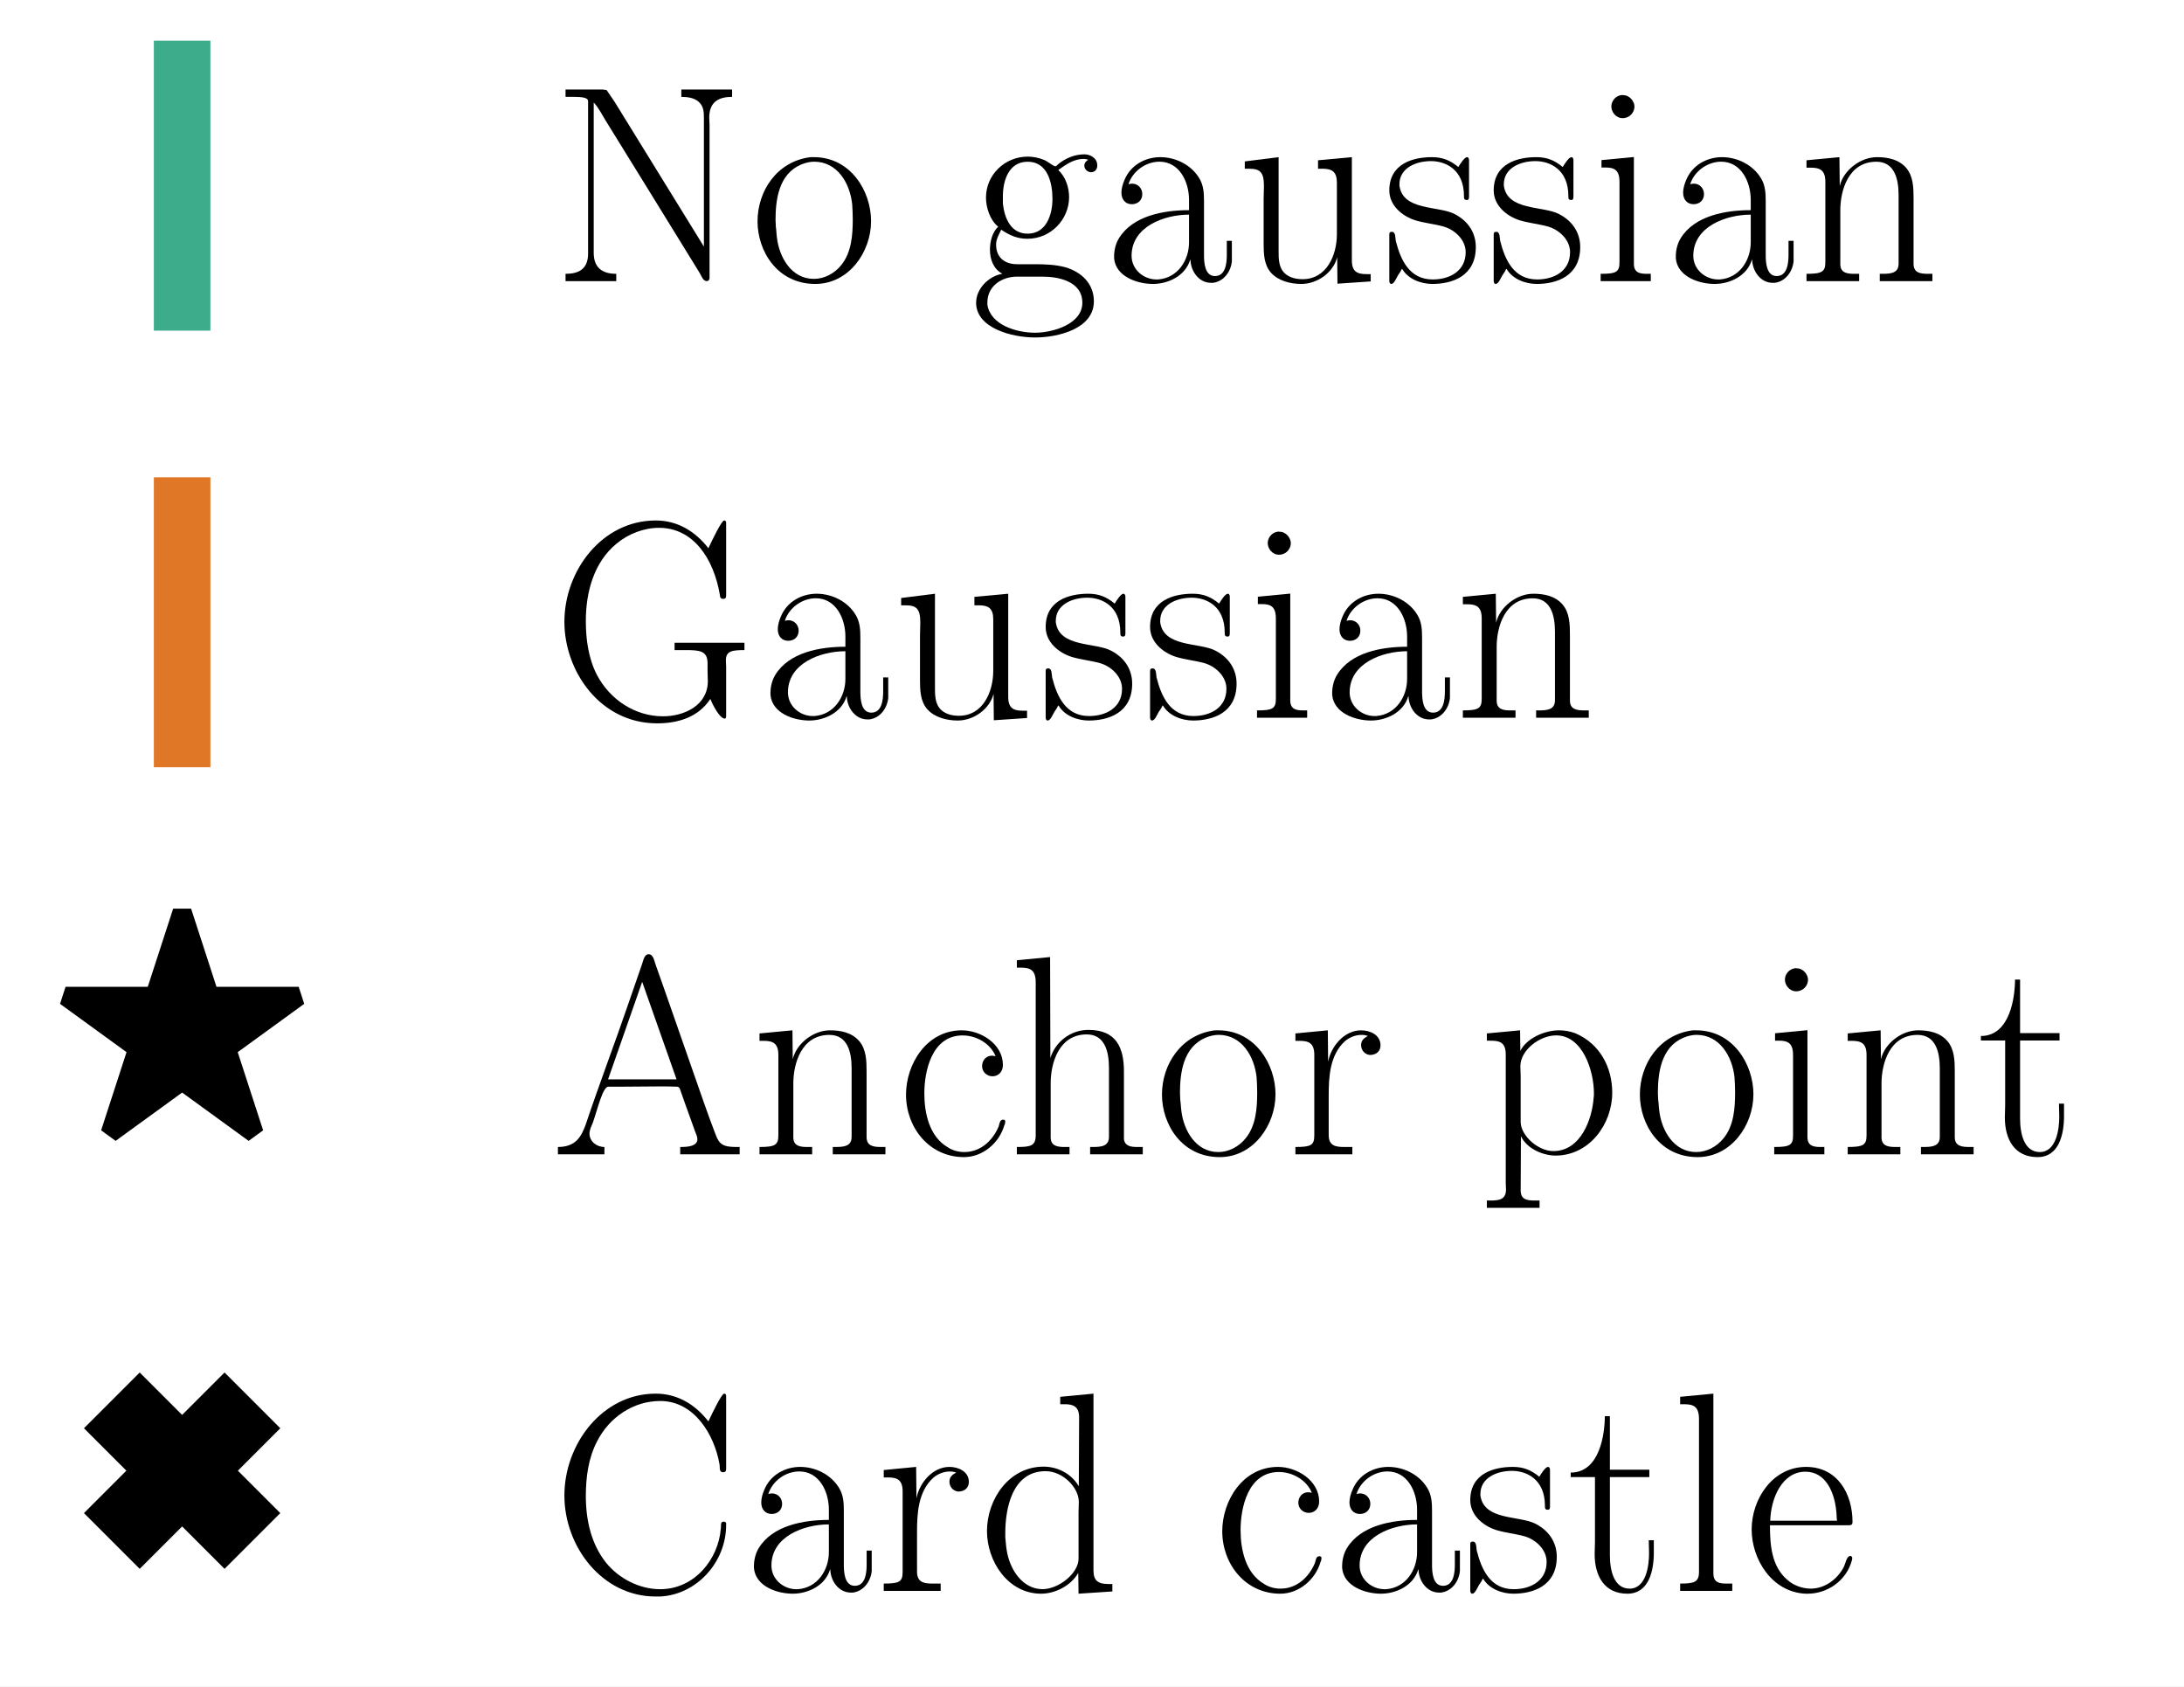
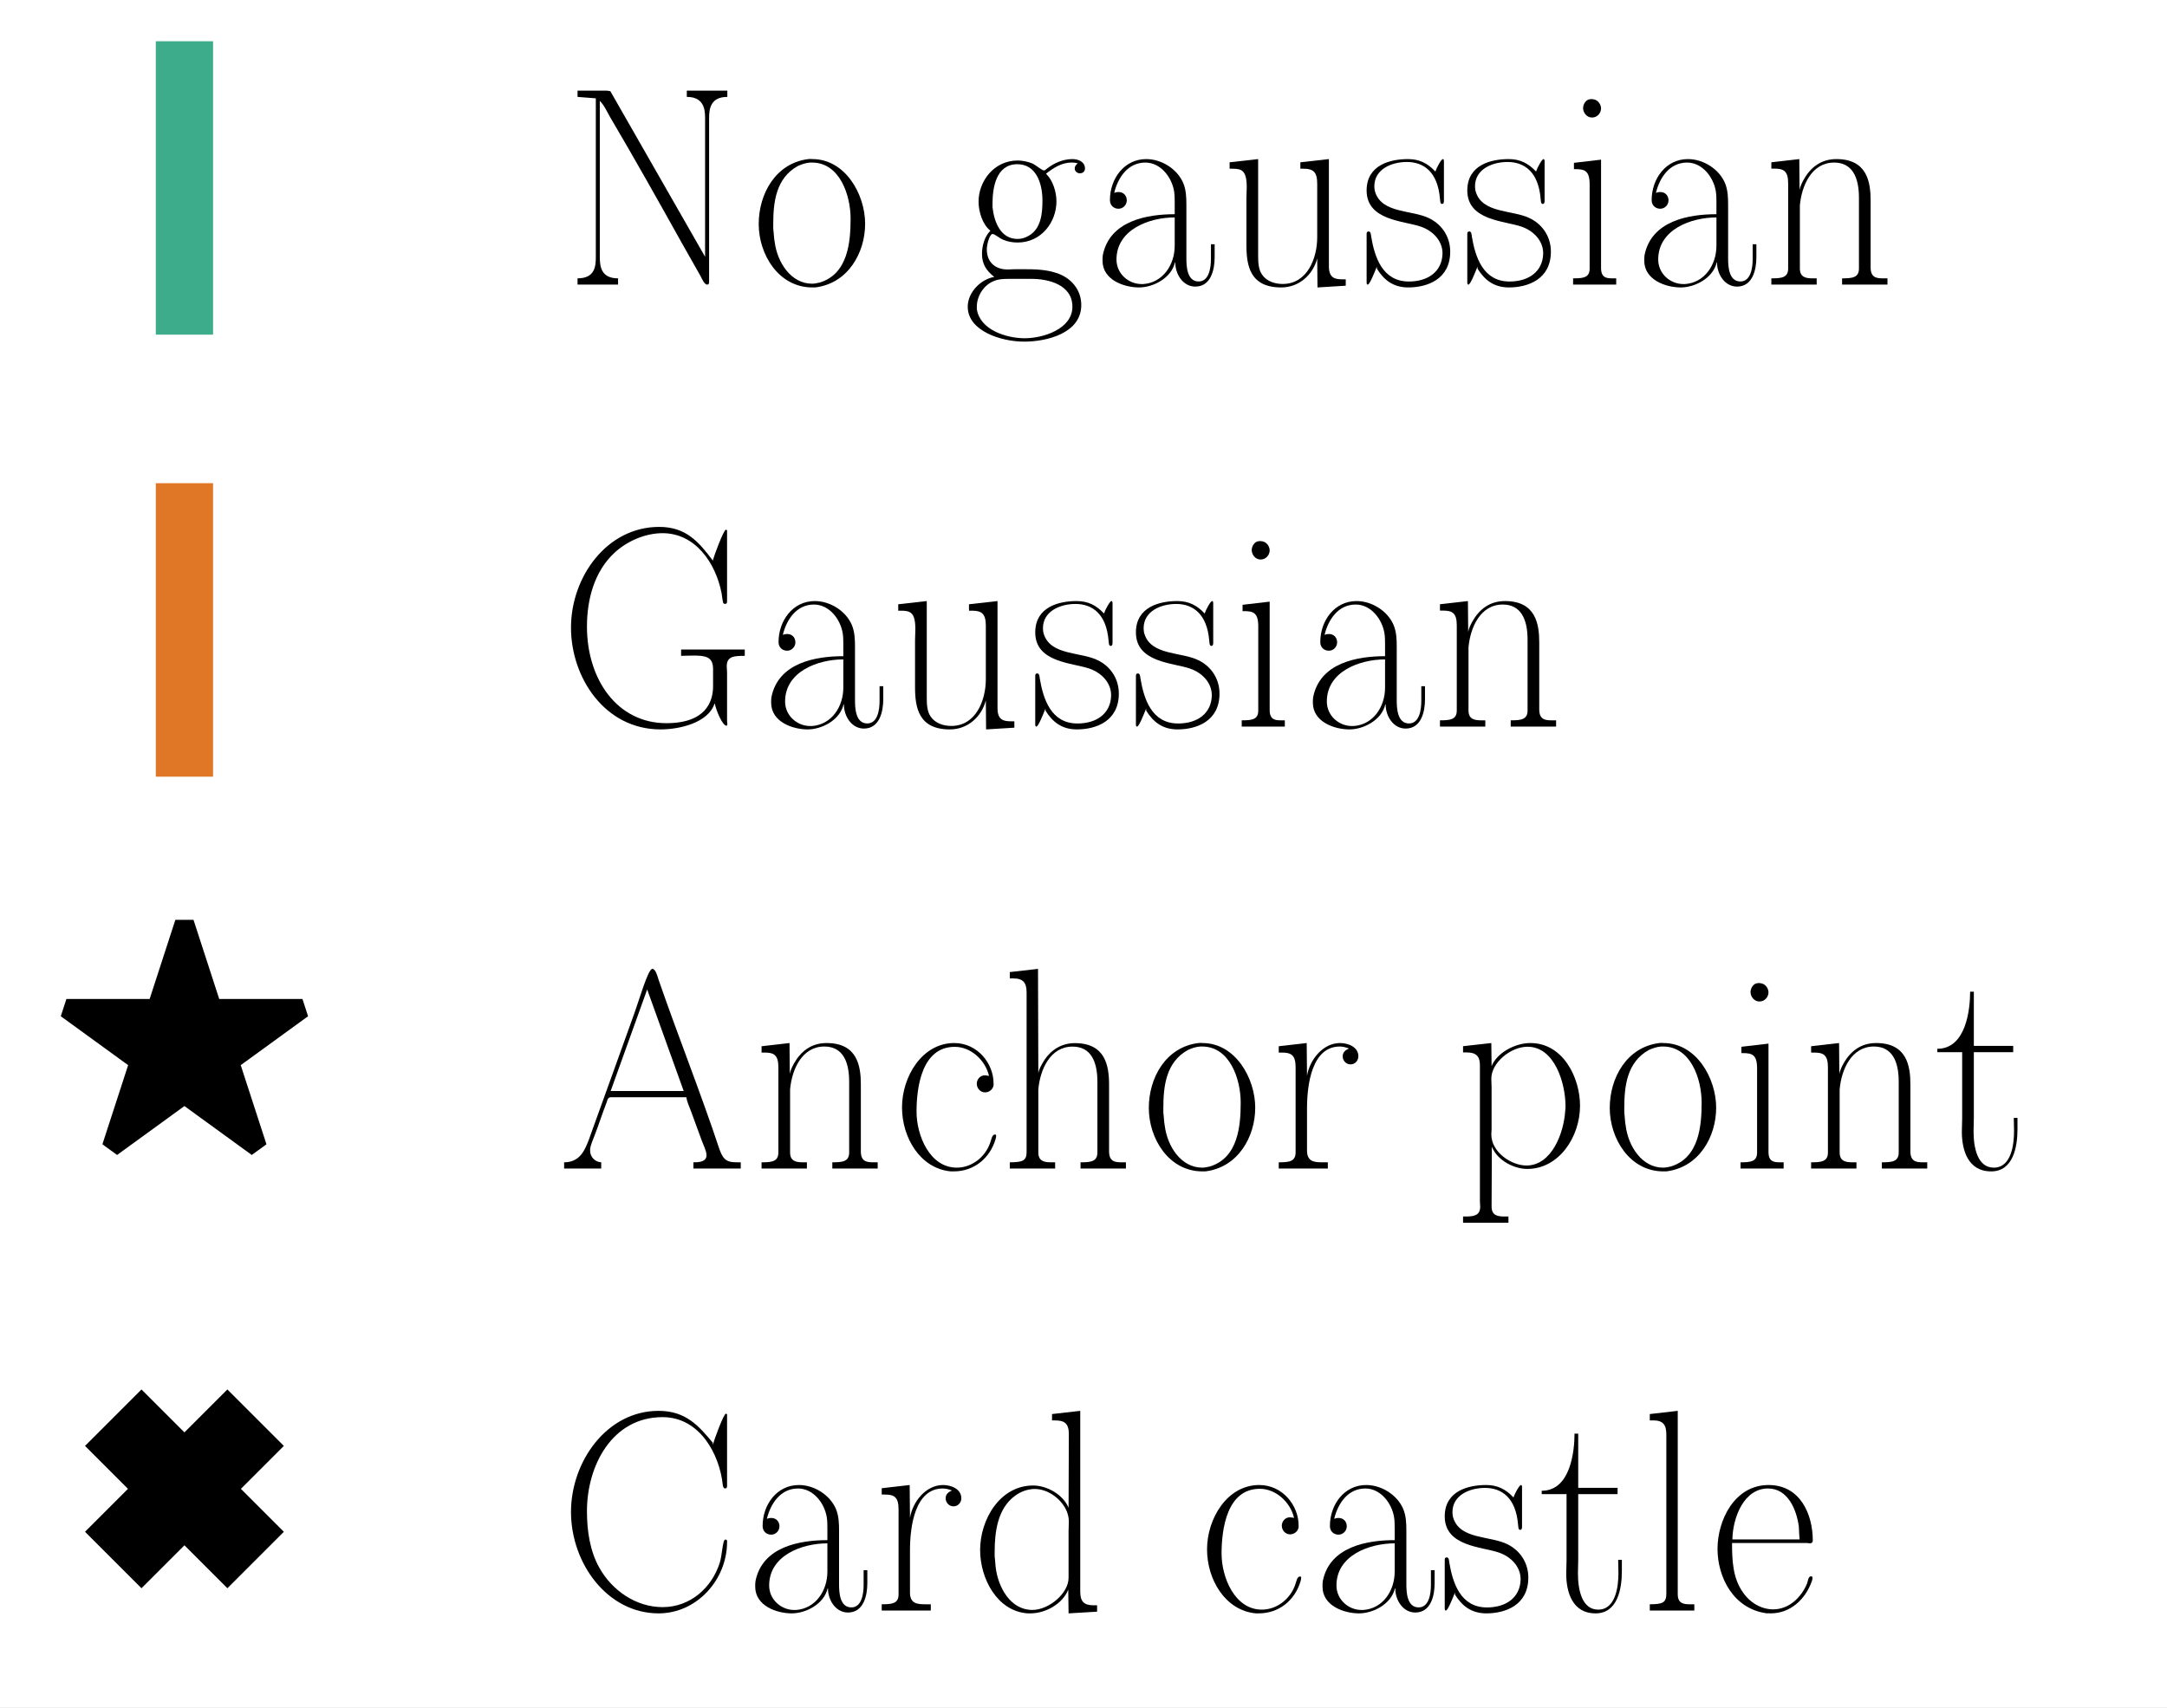
- <svg xmlns="http://www.w3.org/2000/svg" xmlns:xlink="http://www.w3.org/1999/xlink" width="115.838pt" height="89.44pt" viewBox="0 0 115.838 89.44" version="1.1">
+ <svg xmlns="http://www.w3.org/2000/svg" xmlns:xlink="http://www.w3.org/1999/xlink" width="113.502pt" height="89.443pt" viewBox="0 0 113.502 89.443" version="1.1">
  <defs>
    <style type="text/css">*{stroke-linejoin: round; stroke-linecap: butt}</style>
  </defs>
  <g id="figure_1">
    <g id="patch_1">
-       <path d="M 0 89.44  L 115.838 89.44  L 115.838 0  L 0 0  z " style="fill: #ffffff" />
+       <path d="M 0 89.443  L 113.502 89.443  L 113.502 0  L 0 0  z " style="fill: #ffffff" />
    </g>
    <g id="axes_1">
      <g id="legend_1">
        <g id="line2d_1">
          <path d="M 9.66 17.535  L 9.66 2.16  " style="fill: none; stroke: #1b9e77; stroke-opacity: 0.85; stroke-width: 3" />
        </g>
        <g id="text_1">
          <g transform="translate(29.16 14.91) scale(0.15 -0.15)">
            <defs>
-               <path id="SFRM1728-48" d="M 358 4352  L 358 4185  L 556 4185  C 716 4185 870 4172 870 4089  L 870 624  C 870 242 614 166 358 166  L 358 0  L 1510 0  L 1510 166  C 1184 166 998 312 998 644  L 998 4057  C 1107 3943 1184 3784 1267 3650  C 1984 2497 2688 1344 3405 185  C 3443 121 3481 0 3565 0  C 3609 0 3629 38 3629 76  L 3629 3542  C 3629 3599 3622 3656 3622 3714  C 3622 4102 3878 4185 4141 4185  L 4141 4352  L 2988 4352  L 2988 4185  C 3123 4185 3289 4166 3392 4064  C 3494 3968 3501 3841 3501 3707  L 3501 784  L 1478 4064  L 1292 4339  L 1203 4352  L 358 4352  z " transform="scale(0.015625)" />
-               <path id="SFRM1728-18a" d="M 1414 2816  C 646 2720 211 2041 211 1356  C 211 684 659 -64 1523 -64  C 2284 -64 2790 659 2790 1363  C 2790 2048 2323 2816 1491 2816  L 1414 2816  z M 627 1235  C 627 1286 620 1337 620 1388  C 620 1849 691 2432 1203 2649  C 1299 2688 1401 2713 1497 2713  C 2022 2713 2310 2227 2361 1747  C 2368 1638 2374 1523 2374 1408  C 2374 1056 2348 652 2112 364  C 1958 172 1728 51 1491 51  C 979 51 704 544 652 985  C 640 1068 640 1152 627 1235  z " transform="scale(0.015625)" />
-               <path id="SFRM1728-155" d="M 665 1239  L 665 1233  C 531 1110 480 892 480 712  C 480 493 563 275 755 172  L 755 166  C 441 108 166 -178 166 -491  C 166 -1070 985 -1280 1504 -1280  C 2028 -1280 2841 -1083 2841 -459  C 2841 -57 2560 204 2201 313  C 1964 377 1728 384 1484 384  L 1100 384  C 780 384 620 570 620 827  C 620 962 684 1052 736 1168  C 928 1040 1100 962 1331 962  C 1868 962 2278 1406 2278 1908  C 2278 2120 2201 2371 2035 2519  L 2035 2526  C 2214 2654 2387 2776 2611 2776  C 2643 2776 2675 2770 2713 2757  C 2668 2725 2624 2693 2624 2622  C 2624 2545 2694 2474 2777 2474  L 2784 2474  C 2880 2481 2918 2551 2918 2628  C 2918 2802 2752 2880 2624 2880  C 2406 2880 2188 2789 2028 2654  C 2009 2635 1990 2609 1964 2609  C 1920 2609 1804 2712 1715 2751  C 1593 2802 1465 2828 1337 2828  C 825 2828 390 2423 390 1895  C 390 1664 486 1381 665 1239  z M 422 -535  L 422 -484  C 422 -121 736 102 1100 102  L 1676 102  C 2016 102 2579 6 2579 -491  C 2579 -981 1900 -1172 1504 -1172  C 1094 -1172 492 -1000 422 -535  z M 774 1760  L 774 1927  C 774 2275 902 2712 1337 2712  C 1792 2712 1900 2230 1900 1869  C 1900 1509 1760 1078 1337 1078  C 960 1078 812 1419 774 1760  z " transform="scale(0.015625)" />
-               <path id="SFRM1728-77" d="M 620 2201  C 716 2502 1017 2713 1324 2713  C 1772 2713 1996 2265 1996 1843  L 1996 1612  C 1414 1612 716 1484 403 972  C 332 857 294 704 294 569  L 294 518  C 332 102 819 -64 1177 -64  C 1516 -64 1913 115 2022 486  L 2028 486  C 2035 224 2220 -39 2496 -39  L 2540 -39  C 2784 -7 2944 211 2969 448  L 2969 915  L 2854 915  L 2854 595  C 2854 396 2822 115 2585 115  C 2348 115 2336 435 2336 595  L 2336 1804  C 2336 1990 2329 2169 2233 2329  C 2054 2636 1696 2816 1344 2816  C 1011 2816 665 2643 524 2284  C 492 2208 460 2105 460 2009  C 460 1849 556 1747 697 1747  C 832 1747 934 1836 934 1977  C 934 2112 832 2214 704 2214  C 678 2214 646 2208 620 2201  z M 1996 1510  L 1996 883  C 1996 467 1734 70 1292 38  L 1254 38  C 966 38 691 262 691 576  C 691 1235 1427 1510 1996 1510  z " transform="scale(0.015625)" />
-               <path id="SFRM1728-1de" d="M 256 2719  L 256 2553  L 352 2553  C 595 2553 691 2483 691 2164  C 691 2062 684 1959 684 1864  L 684 855  C 684 625 691 370 851 191  C 1017 6 1292 -64 1542 -64  C 1900 -64 2265 191 2355 542  L 2361 -58  L 3116 -7  L 3116 159  L 3020 159  C 2816 159 2688 210 2688 472  L 2688 2816  L 1920 2745  L 1920 2553  L 2022 2553  C 2240 2553 2348 2483 2348 2234  L 2348 1066  C 2348 593 2118 44 1568 44  C 1401 44 1216 89 1113 236  C 1030 357 1024 517 1024 663  L 1024 2816  L 256 2719  z " transform="scale(0.015625)" />
-               <path id="SFRM1728-1bd" d="M 480 275  L 492 275  C 627 44 921 -64 1177 -64  C 1619 -64 2163 108 2163 774  C 2163 1056 2028 1344 1683 1523  C 1318 1715 505 1593 428 2169  L 428 2201  C 428 2560 787 2726 1145 2726  C 1472 2726 1894 2540 1894 1932  C 1894 1881 1894 1843 1958 1843  C 2003 1843 2009 1875 2009 1920  L 2009 2752  C 2009 2777 1996 2816 1964 2816  C 1907 2816 1811 2668 1766 2592  C 1580 2745 1408 2816 1164 2816  C 748 2816 198 2675 198 2060  C 198 1721 486 1478 787 1382  C 998 1318 1216 1299 1427 1241  C 1676 1171 1920 953 1932 678  L 1932 652  C 1932 243 1587 38 1184 38  C 652 38 454 486 345 915  C 332 985 345 1120 256 1120  C 204 1120 198 1094 198 1056  L 198 0  C 198 -26 211 -64 243 -64  C 307 -64 358 70 396 134  C 428 179 460 224 480 275  z " transform="scale(0.015625)" />
-               <path id="SFRM1728-16b" d="M 275 2749  L 275 2581  L 364 2581  C 569 2581 684 2523 684 2253  L 684 430  C 684 205 608 166 256 166  L 256 0  L 1395 0  L 1395 166  L 1305 166  C 1158 166 1011 185 1011 391  L 1011 2819  L 275 2749  z M 716 4224  C 576 4198 499 4075 499 3966  C 499 3843 601 3702 755 3702  C 915 3702 1024 3831 1024 3966  C 1024 4076 921 4224 768 4224  C 748 4230 729 4224 716 4224  z " transform="scale(0.015625)" />
-               <path id="SFRM1728-183" d="M 256 2745  L 256 2577  L 352 2577  C 563 2577 684 2520 684 2256  L 684 430  C 684 211 608 166 256 166  L 256 0  L 1452 0  L 1452 166  L 1337 166  C 1184 166 1024 185 1024 385  L 1024 1613  C 1024 2050 1203 2712 1843 2712  C 2252 2712 2348 2327 2348 1954  L 2348 397  C 2348 179 2169 166 1977 166  L 1920 166  L 1920 0  L 3116 0  L 3116 166  L 3014 166  C 2848 166 2688 185 2688 391  L 2688 1883  C 2688 2121 2681 2384 2521 2571  C 2355 2764 2105 2816 1856 2816  C 1484 2816 1094 2520 1011 2159  L 1004 2816  L 256 2745  z " transform="scale(0.015625)" />
+               <path id="SFRM3583-4e" d="M 467 4352  L 467 4211  L 877 4179  L 877 624  C 877 421 864 140 467 140  L 467 0  L 1376 0  L 1376 140  C 998 140 966 401 966 624  L 966 4122  C 1069 4020 1126 3880 1197 3759  C 1741 2835 2272 1892 2797 949  L 3219 204  C 3251 147 3309 0 3373 0  C 3418 0 3418 38 3418 64  L 3418 3739  C 3418 3943 3450 4211 3827 4211  L 3827 4352  L 2918 4352  L 2918 4211  C 3270 4211 3328 3975 3328 3752  L 3328 624  L 1203 4339  L 1126 4352  L 467 4352  z " transform="scale(0.015625)" />
+               <path id="SFRM3583-6f" d="M 1350 2816  C 614 2725 237 2032 237 1359  C 237 673 685 -64 1440 -64  L 1504 -64  C 2240 26 2624 712 2624 1366  C 2624 2021 2182 2816 1440 2816  C 1408 2822 1382 2816 1350 2816  z M 563 1256  L 563 1359  C 563 1845 621 2388 1114 2660  C 1197 2699 1293 2731 1389 2738  L 1434 2738  C 2054 2738 2298 2006 2298 1482  C 2298 971 2246 240 1606 46  C 1549 33 1491 20 1434 20  C 960 20 653 499 595 958  C 576 1055 576 1159 563 1256  z " transform="scale(0.015625)" />
+               <path id="SFRM3583-67" d="M 659 1211  L 659 1205  C 531 1077 474 867 474 689  C 474 460 570 313 749 172  C 448 121 154 -172 154 -497  C 154 -1038 896 -1280 1421 -1280  C 1933 -1280 2701 -1089 2701 -459  C 2701 -108 2464 160 2138 262  C 1907 339 1658 345 1414 345  L 1222 345  C 1165 345 1107 339 1050 339  C 742 339 582 530 582 791  C 582 905 646 1135 710 1135  L 717 1135  C 755 1135 870 1039 947 1007  C 1050 963 1158 944 1274 944  C 1805 944 2144 1402 2144 1867  C 2144 2077 2067 2332 1914 2484  L 1914 2491  C 2086 2625 2266 2739 2490 2739  C 2534 2739 2579 2733 2624 2720  C 2586 2695 2554 2656 2554 2605  C 2554 2542 2611 2497 2669 2497  C 2746 2497 2784 2548 2784 2605  C 2784 2758 2630 2816 2502 2816  C 2291 2816 2086 2726 1920 2593  C 1907 2580 1882 2561 1862 2561  C 1824 2561 1696 2669 1613 2714  C 1504 2758 1389 2784 1274 2784  C 742 2784 397 2319 397 1861  C 397 1644 480 1357 659 1211  z M 358 -548  L 358 -497  C 358 -261 506 -25 717 70  C 826 121 941 128 1062 128  L 1594 128  C 1958 128 2502 0 2502 -497  C 2502 -994 1850 -1204 1434 -1204  C 1005 -1204 422 -1007 358 -548  z M 710 1733  L 710 1816  C 710 2166 787 2701 1267 2701  C 1683 2701 1830 2281 1830 1886  C 1830 1612 1805 1256 1523 1096  C 1446 1049 1357 1024 1274 1024  C 896 1024 749 1392 710 1735  L 710 1733  z " transform="scale(0.015625)" />
+               <path id="SFRM3583-61" d="M 576 2058  C 659 2401 883 2738 1274 2738  C 1619 2738 1869 2408 1920 2090  C 1933 2006 1933 1915 1933 1831  L 1933 1579  C 1318 1579 474 1436 320 659  C 314 620 314 575 314 536  C 314 102 800 -64 1133 -64  C 1446 -64 1856 141 1939 497  L 1946 497  C 1946 225 2125 -45 2394 -45  C 2746 -45 2829 335 2829 614  L 2829 905  L 2746 905  L 2746 575  C 2746 368 2701 70 2470 70  C 2208 70 2195 413 2195 588  L 2195 1792  C 2195 1954 2189 2123 2125 2278  C 1990 2595 1638 2816 1293 2816  C 800 2816 480 2375 480 1896  C 480 1773 570 1702 672 1702  C 774 1702 858 1786 858 1890  C 858 1987 794 2077 672 2077  C 640 2077 608 2071 576 2058  z M 1933 1507  L 1933 873  C 1933 445 1670 44 1229 12  L 1190 12  C 896 12 627 245 627 562  C 627 1236 1363 1507 1933 1507  z " transform="scale(0.015625)" />
+               <path id="SFRM3583-75" d="M 301 2744  L 301 2600  L 358 2600  C 570 2600 685 2568 685 2183  C 685 2099 678 2014 678 1929  L 678 887  C 678 418 762 -64 1459 -64  C 1856 -64 2170 216 2266 587  L 2272 -64  L 2906 -25  L 2906 118  L 2842 118  C 2675 118 2528 137 2528 411  L 2528 2816  L 1888 2744  L 1888 2600  L 1958 2600  C 2176 2600 2266 2529 2266 2262  L 2266 1063  C 2266 587 2042 14 1491 14  C 1318 14 1133 72 1030 222  C 947 339 941 502 941 652  L 941 2816  L 301 2744  z " transform="scale(0.015625)" />
+               <path id="SFRM3583-73" d="M 422 357  C 576 111 781 -64 1126 -64  C 1549 -64 2067 117 2067 740  C 2067 1051 1901 1337 1600 1486  C 1216 1680 538 1590 384 2076  C 371 2115 365 2160 365 2206  C 365 2588 749 2751 1094 2751  C 1466 2751 1786 2537 1837 1927  C 1843 1894 1837 1810 1882 1810  C 1920 1810 1926 1842 1926 1881  L 1926 2757  C 1926 2783 1926 2816 1901 2816  C 1869 2816 1766 2634 1734 2537  C 1562 2721 1376 2816 1120 2816  C 730 2816 192 2689 192 2112  C 192 1433 1030 1433 1408 1300  C 1670 1211 1894 989 1894 704  L 1894 691  C 1882 291 1568 69 1139 69  C 544 69 371 621 294 1078  C 288 1116 288 1192 237 1192  C 198 1192 192 1167 192 1135  L 192 50  C 192 31 192 6 211 0  L 218 0  C 262 0 371 279 422 405  L 422 357  z " transform="scale(0.015625)" />
+               <path id="SFRM3583-69" d="M 326 2732  L 326 2590  L 358 2590  C 563 2590 678 2558 678 2250  L 678 359  C 678 153 531 140 307 140  L 307 0  L 1274 0  L 1274 140  L 1190 140  C 1056 140 934 153 934 372  L 934 2803  L 326 2732  z M 698 4160  C 595 4160 531 4044 531 3960  C 531 3864 608 3748 730 3748  C 858 3748 934 3857 934 3954  C 934 4044 858 4160 736 4160  C 723 4166 710 4160 698 4160  z " transform="scale(0.015625)" />
+               <path id="SFRM3583-6e" d="M 301 2744  L 301 2602  L 365 2602  C 570 2602 678 2557 678 2273  L 678 360  C 678 153 525 140 301 140  L 301 0  L 1318 0  L 1318 140  L 1229 140  C 1082 140 941 160 941 360  L 941 1775  C 979 2215 1203 2738 1709 2738  C 2112 2738 2266 2415 2266 1950  L 2266 360  C 2266 153 2112 140 1888 140  L 1888 0  L 2906 0  L 2906 140  L 2803 140  C 2656 140 2528 160 2528 386  L 2528 1885  C 2528 2299 2451 2816 1760 2816  C 1414 2816 1178 2628 1024 2350  C 986 2279 947 2202 934 2124  L 928 2816  L 301 2744  z " transform="scale(0.015625)" />
            </defs>
-             <use xlink:href="#SFRM1728-48" transform="scale(0.996264)" />
-             <use xlink:href="#SFRM1728-18a" transform="translate(70.17684 0) scale(0.996264)" />
-             <use xlink:href="#SFRM1728-155" transform="translate(148.1671 0) scale(0.996264)" />
-             <use xlink:href="#SFRM1728-77" transform="translate(194.9677 0) scale(0.996264)" />
-             <use xlink:href="#SFRM1728-1de" transform="translate(241.7683 0) scale(0.996264)" />
-             <use xlink:href="#SFRM1728-1bd" transform="translate(293.7724 0) scale(0.996264)" />
-             <use xlink:href="#SFRM1728-1bd" transform="translate(330.6861 0) scale(0.996264)" />
-             <use xlink:href="#SFRM1728-16b" transform="translate(367.5997 0) scale(0.996264)" />
-             <use xlink:href="#SFRM1728-77" transform="translate(393.5858 0) scale(0.996264)" />
-             <use xlink:href="#SFRM1728-183" transform="translate(440.3864 0) scale(0.996264)" />
+             <use xlink:href="#SFRM3583-4e" transform="scale(0.996264)" />
+             <use xlink:href="#SFRM3583-6f" transform="translate(66.84099 0) scale(0.996264)" />
+             <use xlink:href="#SFRM3583-67" transform="translate(141.1178 0) scale(0.996264)" />
+             <use xlink:href="#SFRM3583-61" transform="translate(185.6962 0) scale(0.996264)" />
+             <use xlink:href="#SFRM3583-75" transform="translate(230.2747 0) scale(0.996264)" />
+             <use xlink:href="#SFRM3583-73" transform="translate(279.8131 0) scale(0.996264)" />
+             <use xlink:href="#SFRM3583-73" transform="translate(314.9675 0) scale(0.996264)" />
+             <use xlink:href="#SFRM3583-69" transform="translate(350.1219 0) scale(0.996264)" />
+             <use xlink:href="#SFRM3583-61" transform="translate(374.8602 0) scale(0.996264)" />
+             <use xlink:href="#SFRM3583-6e" transform="translate(419.4387 0) scale(0.996264)" />
          </g>
        </g>
        <g id="line2d_2">
-           <path d="M 9.66 40.69  L 9.66 25.315  " style="fill: none; stroke: #d95f02; stroke-opacity: 0.85; stroke-width: 3" />
+           <path d="M 9.66 40.691  L 9.66 25.316  " style="fill: none; stroke: #d95f02; stroke-opacity: 0.85; stroke-width: 3" />
        </g>
        <g id="text_2">
-           <g transform="translate(29.16 38.06506) scale(0.15 -0.15)">
+           <g transform="translate(29.16 38.06585) scale(0.15 -0.15)">
            <defs>
-               <path id="SFRM1728-34" d="M 3648 427  C 3693 304 3859 -20 3974 -20  C 4006 -20 4006 19 4006 51  L 4006 1166  C 4006 1205 4000 1257 4000 1302  C 4000 1516 4141 1536 4422 1536  L 4422 1702  L 2835 1702  L 2835 1536  L 3084 1536  C 3398 1536 3584 1522 3584 1237  L 3584 1062  C 3584 984 3590 907 3590 829  C 3590 284 3059 32 2572 32  C 1932 32 1363 414 1068 978  C 876 1354 819 1786 819 2197  C 819 2847 998 3528 1516 3953  C 1785 4178 2137 4313 2483 4313  C 3257 4313 3725 3619 3865 2782  C 3865 2744 3878 2699 3936 2699  C 3981 2699 4006 2718 4006 2770  L 4006 4422  C 4006 4447 4000 4480 3961 4480  C 3904 4480 3699 4056 3603 3850  C 3302 4236 2899 4480 2406 4480  C 1190 4480 332 3342 332 2178  C 332 1056 1145 -128 2438 -128  C 2899 -128 3366 0 3648 427  z " transform="scale(0.015625)" />
+               <path id="SFRM3583-47" d="M 3539 514  L 3546 514  C 3578 357 3718 19 3808 19  L 3814 19  C 3821 25 3827 38 3827 57  C 3827 76 3821 109 3821 122  L 3821 1214  C 3821 1253 3814 1305 3814 1351  C 3814 1574 3968 1587 4218 1587  L 4218 1728  L 2790 1728  L 2790 1587  C 2867 1587 2957 1593 3053 1593  C 3328 1593 3507 1574 3507 1292  L 3507 907  C 3507 560 3347 76 2458 76  C 1363 76 678 1050 678 2246  C 678 2854 845 3481 1293 3897  C 1574 4160 1984 4339 2374 4339  C 3104 4339 3565 3680 3699 2988  L 3718 2854  C 3731 2816 3718 2752 3776 2752  C 3814 2752 3821 2777 3821 2809  L 3821 4422  C 3821 4384 3821 4409 3802 4416  L 3795 4416  C 3744 4416 3526 3826 3501 3726  C 3187 4140 2906 4480 2298 4480  C 1120 4480 320 3353 320 2220  C 320 1103 1075 -64 2330 -64  C 2752 -64 3398 83 3539 514  z " transform="scale(0.015625)" />
            </defs>
-             <use xlink:href="#SFRM1728-34" transform="scale(0.996264)" />
-             <use xlink:href="#SFRM1728-77" transform="translate(73.45909 0) scale(0.996264)" />
-             <use xlink:href="#SFRM1728-1de" transform="translate(120.2597 0) scale(0.996264)" />
-             <use xlink:href="#SFRM1728-1bd" transform="translate(172.2638 0) scale(0.996264)" />
-             <use xlink:href="#SFRM1728-1bd" transform="translate(209.1775 0) scale(0.996264)" />
-             <use xlink:href="#SFRM1728-16b" transform="translate(246.0911 0) scale(0.996264)" />
-             <use xlink:href="#SFRM1728-77" transform="translate(272.0772 0) scale(0.996264)" />
-             <use xlink:href="#SFRM1728-183" transform="translate(318.8778 0) scale(0.996264)" />
+             <use xlink:href="#SFRM3583-47" transform="scale(0.996264)" />
+             <use xlink:href="#SFRM3583-61" transform="translate(69.98416 0) scale(0.996264)" />
+             <use xlink:href="#SFRM3583-75" transform="translate(114.5626 0) scale(0.996264)" />
+             <use xlink:href="#SFRM3583-73" transform="translate(164.1011 0) scale(0.996264)" />
+             <use xlink:href="#SFRM3583-73" transform="translate(199.2554 0) scale(0.996264)" />
+             <use xlink:href="#SFRM3583-69" transform="translate(234.4098 0) scale(0.996264)" />
+             <use xlink:href="#SFRM3583-61" transform="translate(259.1482 0) scale(0.996264)" />
+             <use xlink:href="#SFRM3583-6e" transform="translate(303.7266 0) scale(0.996264)" />
          </g>
        </g>
        <g id="line2d_3">
          <defs>
-             <path id="m0ac8a337ac" d="M 0 -6.5  L -1.459 -2.009  L -6.182 -2.009  L -2.361 0.767  L -3.821 5.259  L -0 2.483  L 3.821 5.259  L 2.361 0.767  L 6.182 -2.009  L 1.459 -2.009  z " style="stroke: #000000; stroke-linejoin: bevel" />
+             <path id="mb55d8c7f8a" d="M 0 -6.5  L -1.459 -2.009  L -6.182 -2.009  L -2.361 0.767  L -3.821 5.259  L -0 2.483  L 3.821 5.259  L 2.361 0.767  L 6.182 -2.009  L 1.459 -2.009  z " style="stroke: #000000; stroke-linejoin: bevel" />
          </defs>
          <g>
-             <use xlink:href="#m0ac8a337ac" x="9.66" y="54.845" style="stroke: #000000; stroke-linejoin: bevel" />
+             <use xlink:href="#mb55d8c7f8a" x="9.66" y="54.847" style="stroke: #000000; stroke-linejoin: bevel" />
          </g>
        </g>
        <g id="text_3">
-           <g transform="translate(29.16 61.22012) scale(0.15 -0.15)">
+           <g transform="translate(29.16 61.2217) scale(0.15 -0.15)">
            <defs>
-               <path id="SFRM1728-1" d="M 185 166  L 185 0  L 1241 0  L 1241 166  C 1062 166 902 293 902 472  L 902 484  C 908 567 947 644 979 720  C 1088 1032 1203 1536 1331 1536  L 1689 1536  C 1952 1536 2220 1542 2483 1542  C 2617 1542 2745 1542 2880 1536  C 2950 1536 2956 1485 2976 1427  L 3091 1102  C 3161 905 3232 714 3302 516  C 3321 465 3353 402 3353 344  C 3353 172 3104 166 2963 166  L 2963 0  L 4313 0  L 4313 166  L 4237 166  C 3929 166 3846 230 3763 459  C 3577 937 3417 1421 3244 1909  C 2963 2703 2694 3497 2412 4285  C 2374 4376 2361 4544 2246 4544  C 2137 4544 2124 4382 2086 4292  L 1798 3458  C 1478 2522 1120 1587 812 663  C 716 414 601 166 185 166  z M 1324 1702  L 2099 3917  L 2880 1702  L 1324 1702  z " transform="scale(0.015625)" />
-               <path id="SFRM1728-fe" d="M 2278 2227  C 2252 2233 2220 2240 2195 2240  C 2060 2240 1971 2131 1971 2003  C 1971 1868 2080 1772 2208 1772  C 2336 1772 2444 1868 2444 2028  C 2444 2508 1939 2816 1510 2816  C 704 2816 243 2041 243 1356  C 243 608 768 -64 1561 -64  C 1984 -64 2361 256 2476 659  C 2489 678 2496 710 2496 736  L 2496 755  C 2496 780 2470 787 2451 787  C 2368 787 2368 691 2348 633  C 2208 300 1926 51 1568 51  C 1440 51 1305 83 1190 160  C 774 403 659 934 659 1382  C 659 1881 825 2700 1529 2700  C 1843 2700 2163 2515 2278 2227  z " transform="scale(0.015625)" />
-               <path id="SFRM1728-164" d="M 256 4408  L 256 4240  L 313 4240  C 524 4240 684 4221 684 3905  L 684 431  C 684 185 556 166 256 166  L 256 0  L 1452 0  L 1452 166  L 1337 166  C 1184 166 1024 185 1024 385  L 1024 1619  C 1024 2058 1203 2723 1843 2723  C 2252 2723 2348 2335 2348 1961  L 2348 398  C 2348 179 2169 166 1977 166  L 1920 166  L 1920 0  L 3116 0  L 3116 166  L 3001 166  C 2854 166 2713 179 2688 340  L 2688 1883  C 2688 2413 2521 2826 1881 2826  C 1484 2826 1132 2561 1017 2187  L 1011 4480  L 256 4408  z " transform="scale(0.015625)" />
-               <path id="SFRM1728-1b6" d="M 236 2745  L 236 2577  L 332 2577  C 544 2577 665 2520 665 2256  L 665 430  C 665 204 588 166 236 166  L 236 0  L 1529 0  L 1529 166  L 1344 166  C 1152 166 992 192 992 436  L 992 1336  C 992 1761 1017 2249 1356 2565  C 1459 2655 1600 2712 1734 2712  C 1785 2712 1830 2706 1881 2687  C 1798 2642 1728 2590 1728 2481  C 1728 2372 1804 2269 1926 2256  C 2086 2256 2169 2352 2169 2475  C 2169 2712 1932 2816 1728 2816  C 1344 2816 1043 2449 979 2102  L 972 2816  L 236 2745  z " transform="scale(0.015625)" />
-               <path id="SFRM1728-19c" d="M 243 2745  L 243 2580  L 326 2580  C 518 2580 672 2554 672 2267  L 672 -655  C 672 -699 678 -750 678 -801  C 678 -1037 505 -1050 320 -1050  L 243 -1050  L 243 -1216  L 1440 -1216  L 1440 -1050  L 1331 -1050  C 1158 -1050 1011 -1031 1011 -820  L 1017 411  C 1158 117 1529 -29 1804 -29  C 2572 -29 3091 685 3091 1399  C 3091 1961 2822 2509 2246 2752  C 2124 2796 2003 2816 1881 2816  C 1548 2816 1145 2631 1004 2350  L 998 2816  L 243 2745  z M 2668 1278  C 2636 819 2387 73 1753 73  C 1401 73 1011 430 1011 736  L 1011 1776  C 1011 1846 1004 1922 1004 1999  C 1004 2369 1446 2701 1817 2701  C 2419 2701 2675 1897 2675 1387  C 2675 1348 2675 1310 2668 1278  z " transform="scale(0.015625)" />
-               <path id="SFRM1728-1ca" d="M 883 3968  C 883 3580 774 2687 108 2687  L 108 2585  L 659 2585  L 659 1112  C 659 1022 652 926 652 836  C 652 334 876 -64 1395 -64  C 1888 -64 1996 463 1996 868  L 1996 1151  L 1881 1151  C 1881 1054 1888 958 1888 855  C 1888 579 1824 51 1446 51  C 1088 51 998 469 998 810  L 998 2585  L 1894 2585  L 1894 2752  L 998 2752  L 998 3968  L 883 3968  z " transform="scale(0.015625)" />
+               <path id="SFRM3583-41" d="M 166 140  L 166 0  L 998 0  L 998 140  C 858 147 749 261 749 402  L 749 433  C 762 542 813 644 851 746  C 947 994 1024 1243 1120 1485  C 1139 1536 1139 1600 1222 1600  L 2906 1600  C 2925 1491 2976 1383 3014 1281  L 3245 650  C 3283 542 3360 395 3360 300  C 3360 140 3168 140 3066 140  L 3066 0  L 4128 0  L 4128 140  L 4026 140  C 3776 140 3725 242 3654 421  C 3232 1696 2726 2959 2285 4236  C 2259 4313 2221 4480 2144 4480  C 2048 4480 1850 3780 1728 3447  C 1421 2600 1120 1747 813 905  L 717 637  C 627 408 518 140 166 140  z M 1210 1740  L 2029 4018  L 2848 1740  L 1210 1740  z " transform="scale(0.015625)" />
+               <path id="SFRM3583-63" d="M 2221 2078  C 2189 2084 2157 2091 2125 2091  C 2022 2091 1946 2000 1946 1903  C 1946 1806 2022 1709 2131 1709  C 2221 1709 2310 1773 2323 1871  L 2323 1909  C 2323 2356 1965 2816 1440 2816  C 717 2816 269 2058 269 1372  C 269 693 678 0 1363 -64  L 1427 -64  C 1882 -64 2240 227 2368 660  C 2374 686 2381 712 2381 738  C 2381 757 2368 764 2355 764  C 2285 764 2272 641 2246 576  C 2131 246 1824 20 1498 20  C 890 20 595 744 595 1275  C 595 1819 710 2731 1453 2731  C 1811 2731 2138 2434 2221 2078  z " transform="scale(0.015625)" />
+               <path id="SFRM3583-68" d="M 301 4408  L 301 4266  L 378 4266  C 602 4266 678 4169 678 3950  L 678 373  C 678 179 595 140 301 140  L 301 0  L 1318 0  L 1318 140  L 1229 140  C 1082 140 941 160 941 360  L 941 1774  C 979 2213 1203 2736 1709 2736  C 2112 2736 2266 2413 2266 1948  L 2266 360  C 2266 153 2112 140 1888 140  L 1888 0  L 2906 0  L 2906 140  L 2803 140  C 2656 140 2528 160 2528 386  L 2528 1877  C 2528 2310 2445 2814 1760 2814  C 1427 2814 1178 2626 1030 2355  C 992 2291 954 2213 941 2142  L 934 4480  L 301 4408  z " transform="scale(0.015625)" />
+               <path id="SFRM3583-72" d="M 288 2744  L 288 2602  L 352 2602  C 557 2602 666 2557 666 2273  L 666 360  C 666 153 512 140 288 140  L 288 0  L 1389 0  L 1389 140  L 1261 140  C 1075 140 922 160 922 405  L 922 1349  C 922 1898 1037 2738 1658 2738  C 1728 2738 1798 2719 1862 2693  C 1786 2660 1722 2609 1722 2518  C 1722 2428 1792 2337 1901 2337  C 1997 2337 2074 2421 2074 2518  C 2074 2732 1837 2816 1664 2816  C 1274 2816 979 2434 922 2079  L 915 2816  L 288 2744  z " transform="scale(0.015625)" />
+               <path id="SFRM3583-70" d="M 288 2745  L 288 2605  L 371 2605  C 576 2605 666 2522 666 2324  L 666 -724  C 666 -769 672 -814 672 -858  C 672 -1063 512 -1076 346 -1076  L 288 -1076  L 288 -1216  L 1306 -1216  L 1306 -1076  L 1216 -1076  C 1069 -1076 928 -1057 928 -852  L 934 490  C 1069 158 1459 -9 1728 -9  C 2438 -9 2912 707 2912 1410  C 2912 2036 2534 2816 1798 2816  C 1453 2816 1050 2598 928 2298  L 922 2816  L 288 2745  z M 2579 1288  C 2547 796 2278 68 1709 68  C 1370 68 922 368 922 765  C 922 803 928 841 928 880  L 928 1825  C 928 1889 922 1953 922 2017  C 922 2375 1357 2733 1734 2733  C 2349 2733 2586 1902 2586 1403  C 2586 1365 2586 1327 2579 1288  z " transform="scale(0.015625)" />
+               <path id="SFRM3583-74" d="M 845 3968  C 845 3593 762 2687 109 2687  L 109 2611  L 666 2611  L 666 1118  C 666 1028 659 924 659 827  C 659 427 787 -64 1318 -64  C 1811 -64 1907 485 1907 885  L 1907 1137  L 1824 1137  C 1824 1040 1830 944 1830 840  C 1830 549 1773 20 1376 20  C 1005 20 922 478 922 827  C 922 937 928 1040 928 1150  L 928 2611  L 1811 2611  L 1811 2752  L 928 2752  L 928 3968  L 845 3968  z " transform="scale(0.015625)" />
            </defs>
-             <use xlink:href="#SFRM1728-1" transform="scale(0.996264)" />
-             <use xlink:href="#SFRM1728-183" transform="translate(70.17684 0) scale(0.996264)" />
-             <use xlink:href="#SFRM1728-fe" transform="translate(122.181 0) scale(0.996264)" />
-             <use xlink:href="#SFRM1728-164" transform="translate(161.1761 0) scale(0.996264)" />
-             <use xlink:href="#SFRM1728-18a" transform="translate(213.1803 0) scale(0.996264)" />
-             <use xlink:href="#SFRM1728-1b6" transform="translate(259.9809 0) scale(0.996264)" />
-             <use xlink:href="#SFRM1728-19c" transform="translate(327.5639 0) scale(0.996264)" />
-             <use xlink:href="#SFRM1728-18a" transform="translate(382.1698 0) scale(0.996264)" />
-             <use xlink:href="#SFRM1728-16b" transform="translate(428.9704 0) scale(0.996264)" />
-             <use xlink:href="#SFRM1728-183" transform="translate(454.9565 0) scale(0.996264)" />
-             <use xlink:href="#SFRM1728-1ca" transform="translate(504.3589 0) scale(0.996264)" />
+             <use xlink:href="#SFRM3583-41" transform="scale(0.996264)" />
+             <use xlink:href="#SFRM3583-6e" transform="translate(66.84099 0) scale(0.996264)" />
+             <use xlink:href="#SFRM3583-63" transform="translate(116.3794 0) scale(0.996264)" />
+             <use xlink:href="#SFRM3583-68" transform="translate(153.5178 0) scale(0.996264)" />
+             <use xlink:href="#SFRM3583-6f" transform="translate(203.0563 0) scale(0.996264)" />
+             <use xlink:href="#SFRM3583-72" transform="translate(247.6347 0) scale(0.996264)" />
+             <use xlink:href="#SFRM3583-70" transform="translate(311.9914 0) scale(0.996264)" />
+             <use xlink:href="#SFRM3583-6f" transform="translate(364.0098 0) scale(0.996264)" />
+             <use xlink:href="#SFRM3583-69" transform="translate(408.5882 0) scale(0.996264)" />
+             <use xlink:href="#SFRM3583-6e" transform="translate(433.3266 0) scale(0.996264)" />
+             <use xlink:href="#SFRM3583-74" transform="translate(480.385 0) scale(0.996264)" />
          </g>
        </g>
        <g id="line2d_4">
          <defs>
-             <path id="meb201d1a21" d="M -2.25 4.5  L 0 2.25  L 2.25 4.5  L 4.5 2.25  L 2.25 0  L 4.5 -2.25  L 2.25 -4.5  L 0 -2.25  L -2.25 -4.5  L -4.5 -2.25  L -2.25 0  L -4.5 2.25  z " style="stroke: #000000; stroke-linejoin: miter" />
+             <path id="md277dfcc8d" d="M -2.25 4.5  L 0 2.25  L 2.25 4.5  L 4.5 2.25  L 2.25 0  L 4.5 -2.25  L 2.25 -4.5  L 0 -2.25  L -2.25 -4.5  L -4.5 -2.25  L -2.25 0  L -4.5 2.25  z " style="stroke: #000000; stroke-linejoin: miter" />
          </defs>
          <g>
-             <use xlink:href="#meb201d1a21" x="9.66" y="78" style="stroke: #000000; stroke-linejoin: miter" />
+             <use xlink:href="#md277dfcc8d" x="9.66" y="78.003" style="stroke: #000000; stroke-linejoin: miter" />
          </g>
        </g>
        <g id="text_4">
-           <g transform="translate(29.16 84.37518) scale(0.15 -0.15)">
+           <g transform="translate(29.16 84.37755) scale(0.15 -0.15)">
            <defs>
-               <path id="SFRM1728-e" d="M 3603 3849  C 3302 4236 2899 4480 2406 4480  C 1196 4480 332 3339 332 2166  C 332 1005 1190 -128 2406 -128  L 2502 -128  C 3334 -90 4006 650 4006 1495  L 4006 1540  C 4000 1560 3974 1573 3949 1573  C 3865 1573 3897 1469 3885 1418  C 3833 721 3289 38 2508 38  C 2041 38 1574 276 1280 638  C 940 1063 819 1611 819 2153  C 819 2579 876 3017 1075 3397  C 1350 3939 1894 4313 2508 4313  C 3289 4313 3737 3539 3853 2888  C 3872 2817 3833 2695 3936 2695  C 3981 2695 4006 2714 4006 2766  L 4006 4422  C 4006 4447 4000 4480 3961 4480  C 3904 4480 3699 4055 3603 3849  z " transform="scale(0.015625)" />
-               <path id="SFRM1728-122" d="M 1907 4408  L 1907 4240  L 2009 4240  C 2201 4240 2336 4188 2336 3942  L 2329 2376  C 2163 2660 1849 2822 1529 2822  C 742 2822 243 2078 243 1359  C 243 667 723 -64 1472 -64  C 1792 -64 2150 117 2316 408  L 2323 -64  L 3091 -13  L 3091 156  L 3001 156  C 2771 156 2662 227 2662 466  L 2662 4480  L 1907 4408  z M 659 1217  L 659 1314  C 659 1851 806 2719 1574 2719  C 1964 2719 2329 2350 2329 2020  C 2329 1942 2323 1864 2323 1787  L 2323 732  C 2323 395 1868 39 1504 39  C 1049 39 755 492 691 926  C 672 1023 672 1120 659 1217  z " transform="scale(0.015625)" />
-               <path id="SFRM1728-173" d="M 256 4408  L 256 4240  L 313 4240  C 524 4240 684 4221 684 3905  L 684 431  C 684 198 576 166 256 166  L 256 0  L 1440 0  L 1440 166  L 1305 166  C 1152 166 1011 185 1011 398  L 1011 4480  L 256 4408  z " transform="scale(0.015625)" />
-               <path id="SFRM1728-136" d="M 627 1491  L 2419 1491  C 2476 1491 2502 1504 2502 1568  C 2502 2195 2169 2816 1446 2816  C 691 2816 211 2092 211 1395  C 211 723 665 -26 1433 -64  L 1484 -64  C 1926 -64 2355 224 2483 678  C 2489 697 2496 716 2496 742  C 2496 774 2476 793 2451 793  C 2368 793 2342 620 2304 544  C 2163 268 1875 51 1555 51  C 1369 51 1164 121 1024 249  C 659 556 627 1049 627 1491  z M 633 1593  C 646 2092 896 2707 1433 2707  C 1907 2707 2092 2214 2131 1830  C 2144 1753 2137 1670 2150 1593  L 633 1593  z " transform="scale(0.015625)" />
+               <path id="SFRM3583-43" d="M 3501 3765  C 3187 4139 2899 4480 2285 4480  C 1120 4480 320 3339 320 2211  C 320 1063 1133 -64 2285 -64  C 3142 -64 3821 689 3821 1540  L 3821 1566  C 3814 1585 3802 1592 3782 1592  C 3718 1592 3712 1224 3654 1063  C 3475 508 2995 76 2374 76  C 1779 76 1242 450 960 953  C 742 1334 678 1798 678 2230  C 678 3249 1242 4339 2374 4339  C 3213 4339 3654 3500 3725 2817  C 3731 2778 3744 2739 3776 2739  C 3814 2739 3821 2765 3821 2797  L 3821 4422  C 3821 4384 3821 4409 3802 4416  L 3795 4416  C 3744 4416 3526 3817 3501 3716  L 3501 3765  z " transform="scale(0.015625)" />
+               <path id="SFRM3583-64" d="M 1882 4408  L 1882 4265  L 1952 4265  C 2150 4265 2259 4207 2259 3960  L 2253 2305  C 2131 2603 1766 2805 1459 2805  C 710 2805 269 2039 269 1357  C 269 714 653 -19 1338 -64  L 1395 -64  C 1741 -64 2118 150 2246 468  L 2253 -64  L 2893 -26  L 2893 117  L 2816 117  C 2605 117 2515 195 2515 422  L 2515 4480  L 1882 4408  z M 595 1214  L 595 1312  C 595 1760 659 2292 1056 2577  C 1190 2675 1344 2727 1498 2727  C 1862 2727 2259 2376 2259 2000  C 2259 1928 2253 1850 2253 1779  L 2253 734  C 2253 383 1811 13 1440 13  C 947 13 678 520 621 948  C 608 1039 608 1123 595 1214  z " transform="scale(0.015625)" />
+               <path id="SFRM3583-6c" d="M 307 4408  L 307 4266  L 384 4266  C 608 4266 678 4163 678 3950  L 678 373  C 678 179 595 140 307 140  L 307 0  L 1306 0  L 1306 140  L 1203 140  C 1062 140 934 160 934 366  L 934 4480  L 307 4408  z " transform="scale(0.015625)" />
+               <path id="SFRM3583-65" d="M 563 1515  L 2246 1515  C 2259 1515 2285 1508 2310 1508  C 2355 1508 2374 1534 2374 1573  C 2374 2149 2099 2816 1382 2816  C 614 2816 237 2019 237 1385  C 237 751 589 33 1350 -64  C 1376 -58 1402 -64 1427 -64  C 1869 -64 2208 245 2355 665  C 2362 685 2368 710 2368 730  C 2368 749 2362 768 2336 768  C 2272 768 2266 665 2246 607  C 2118 297 1843 26 1485 26  C 1216 26 960 181 813 400  C 576 723 563 1137 563 1517  L 563 1515  z M 570 1595  C 582 2099 832 2738 1370 2738  C 1818 2738 2010 2260 2061 1886  C 2067 1789 2067 1692 2080 1595  L 570 1595  z " transform="scale(0.015625)" />
            </defs>
-             <use xlink:href="#SFRM1728-e" transform="scale(0.996264)" />
-             <use xlink:href="#SFRM1728-77" transform="translate(67.61505 0) scale(0.996264)" />
-             <use xlink:href="#SFRM1728-1b6" transform="translate(114.4156 0) scale(0.996264)" />
-             <use xlink:href="#SFRM1728-122" transform="translate(150.809 0) scale(0.996264)" />
-             <use xlink:href="#SFRM1728-fe" transform="translate(234.0028 0) scale(0.996264)" />
-             <use xlink:href="#SFRM1728-77" transform="translate(275.5997 0) scale(0.996264)" />
-             <use xlink:href="#SFRM1728-1bd" transform="translate(322.4003 0) scale(0.996264)" />
-             <use xlink:href="#SFRM1728-1ca" transform="translate(359.3139 0) scale(0.996264)" />
-             <use xlink:href="#SFRM1728-173" transform="translate(395.7073 0) scale(0.996264)" />
-             <use xlink:href="#SFRM1728-136" transform="translate(421.6934 0) scale(0.996264)" />
+             <use xlink:href="#SFRM3583-43" transform="scale(0.996264)" />
+             <use xlink:href="#SFRM3583-61" transform="translate(64.41859 0) scale(0.996264)" />
+             <use xlink:href="#SFRM3583-72" transform="translate(108.9971 0) scale(0.996264)" />
+             <use xlink:href="#SFRM3583-64" transform="translate(143.6554 0) scale(0.996264)" />
+             <use xlink:href="#SFRM3583-63" transform="translate(222.8921 0) scale(0.996264)" />
+             <use xlink:href="#SFRM3583-61" transform="translate(262.5105 0) scale(0.996264)" />
+             <use xlink:href="#SFRM3583-73" transform="translate(307.089 0) scale(0.996264)" />
+             <use xlink:href="#SFRM3583-74" transform="translate(342.2434 0) scale(0.996264)" />
+             <use xlink:href="#SFRM3583-6c" transform="translate(376.9017 0) scale(0.996264)" />
+             <use xlink:href="#SFRM3583-65" transform="translate(401.6401 0) scale(0.996264)" />
          </g>
        </g>
      </g>
    </g>
  </g>
</svg>
